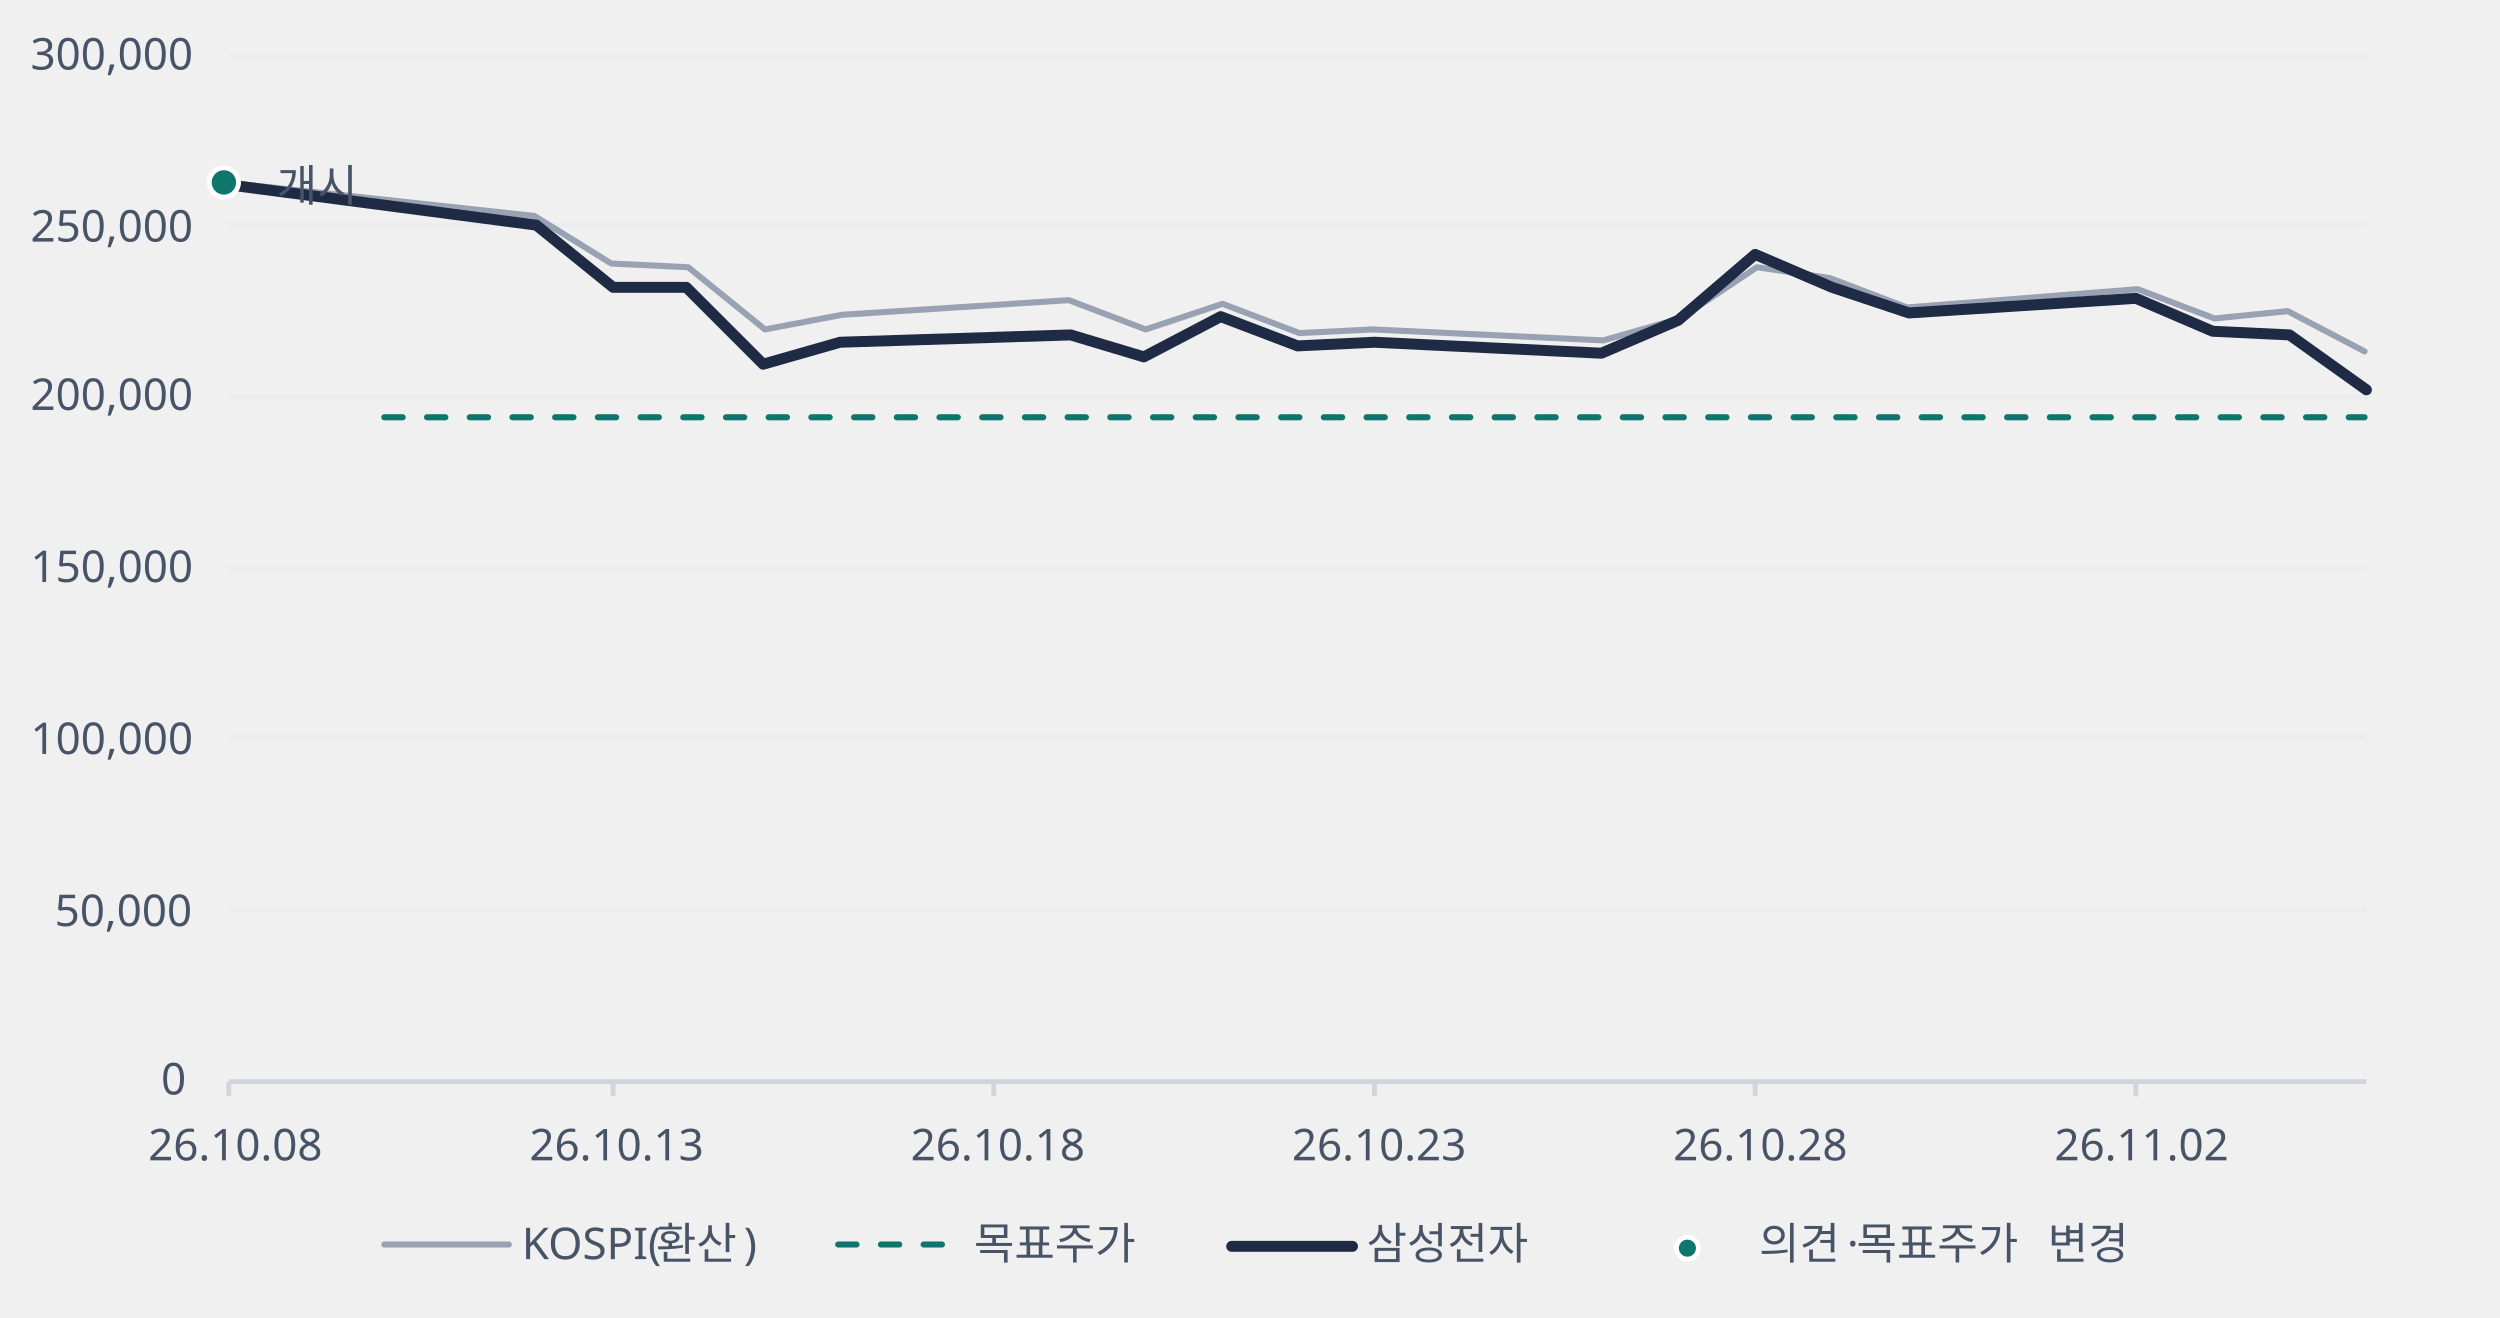
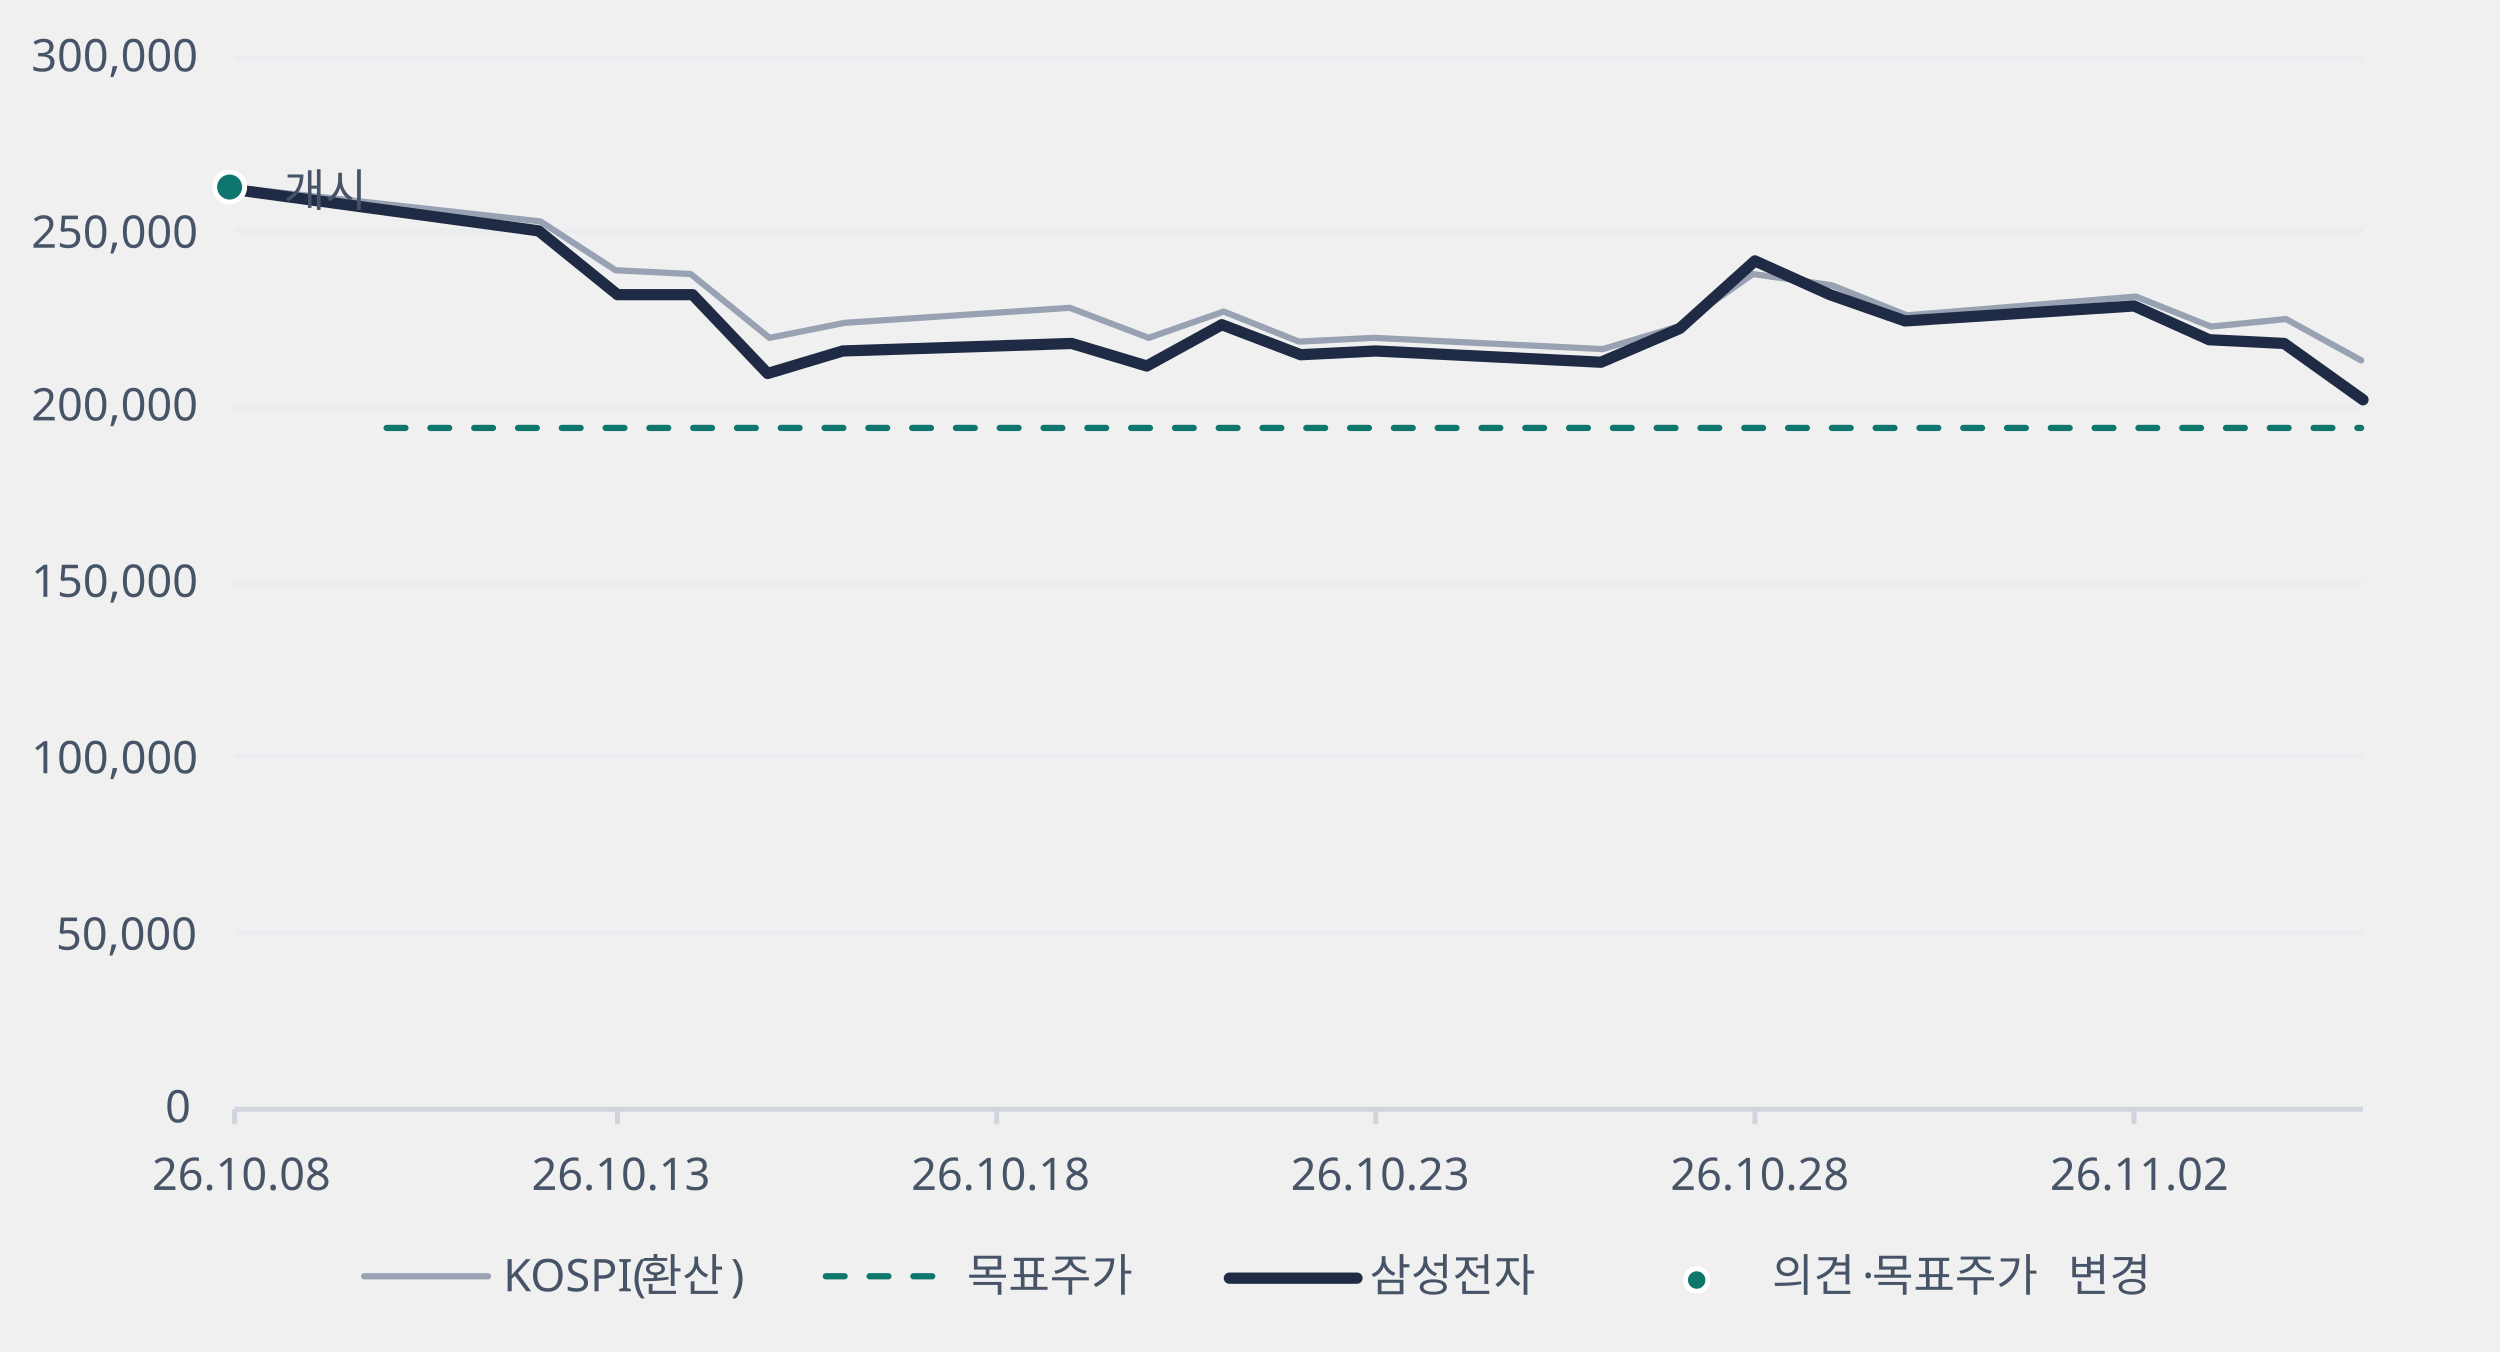
- <svg xmlns="http://www.w3.org/2000/svg" width="683" height="360" xml:space="preserve" overflow="hidden">
+ <svg xmlns="http://www.w3.org/2000/svg" width="666" height="360" xml:space="preserve" overflow="hidden">
  <defs>
    <clipPath id="clip0">
-       <rect x="763" y="13" width="683" height="360" />
+       <rect x="971" y="13" width="666" height="360" />
    </clipPath>
  </defs>
-   <g clip-path="url(#clip0)" transform="translate(-763 -13)">
+   <g clip-path="url(#clip0)" transform="translate(-971 -13)">
    <g>
-       <path d="M825.5 261.5 1409.5 261.5M825.5 214.5 1409.5 214.5M825.5 168.5 1409.5 168.5M825.5 121.5 1409.5 121.5M825.5 74.5 1409.5 74.5M825.5 28.5 1409.5 28.5" stroke="#EAECF0" stroke-width="1.333" stroke-linejoin="round" stroke-miterlimit="10" fill="none" />
+       <path d="M1033.5 261.5 1600.5 261.5M1033.5 214.5 1600.5 214.5M1033.5 168.5 1600.5 168.5M1033.5 121.5 1600.5 121.5M1033.5 74.5 1600.5 74.5M1033.5 28.5 1600.5 28.5" stroke="#EAECF0" stroke-width="1.333" stroke-linejoin="round" stroke-miterlimit="10" fill="none" />
    </g>
    <g>
-       <path d="M825.5 308.5 1409.5 308.5" stroke="#D0D5DD" stroke-width="1.333" stroke-linejoin="round" stroke-miterlimit="10" fill="none" fill-rule="evenodd" />
+       <path d="M1033.5 308.5 1600.5 308.5" stroke="#D0D5DD" stroke-width="1.333" stroke-linejoin="round" stroke-miterlimit="10" fill="none" fill-rule="evenodd" />
    </g>
    <g>
-       <path d="M825.5 308.5 825.5 312.5M930.5 308.5 930.5 312.5M1034.5 308.5 1034.5 312.5M1138.5 308.5 1138.5 312.5M1242.5 308.5 1242.5 312.5M1346.5 308.5 1346.5 312.5" stroke="#D0D5DD" stroke-width="1.333" stroke-linejoin="round" stroke-miterlimit="10" fill="none" />
+       <path d="M1033.5 308.5 1033.5 312.5M1135.5 308.5 1135.5 312.5M1236.5 308.5 1236.5 312.5M1337.5 308.5 1337.5 312.5M1438.5 308.5 1438.5 312.5M1539.5 308.5 1539.5 312.5" stroke="#D0D5DD" stroke-width="1.333" stroke-linejoin="round" stroke-miterlimit="10" fill="none" />
    </g>
    <g>
-       <path d="M826 63 909 72 930 85 951 86 972 103 993 99 1055 95 1076 103 1097 96 1118 104 1138 103 1201 106 1222 100 1243 86 1263 89 1284 97 1347 92 1368 100 1388 98 1409 109" stroke="#98A2B3" stroke-width="1.667" stroke-linecap="round" stroke-linejoin="round" stroke-miterlimit="10" fill="none" />
+       <path d="M1034 63 1115 72 1135 85 1155 86 1176 103 1196 99 1256 95 1277 103 1297 96 1317 104 1337 103 1398 106 1418 100 1438 86 1459 89 1479 97 1540 92 1560 100 1580 98 1600 109" stroke="#98A2B3" stroke-width="1.667" stroke-linecap="round" stroke-linejoin="round" stroke-miterlimit="10" fill="none" />
    </g>
    <g>
-       <path d="M868 127 1409 127" stroke="#0F766E" stroke-width="1.667" stroke-linecap="round" stroke-linejoin="round" stroke-miterlimit="10" stroke-dasharray="5 6.667" fill="none" />
+       <path d="M1074 127 1600 127" stroke="#0F766E" stroke-width="1.667" stroke-linecap="round" stroke-linejoin="round" stroke-miterlimit="10" stroke-dasharray="5 6.667" fill="none" />
    </g>
    <g>
-       <path d="M825.5 63.5 909.5 74.5 930.5 91.5 950.5 91.5 971.5 112.5 992.5 106.5 1055.5 104.5 1075.5 110.5 1096.5 99.5 1117.5 107.5 1138.5 106.5 1200.5 109.5 1221.5 100.5 1242.5 82.5 1263.5 91.5 1284.5 98.5 1346.5 94.5 1367.5 103.5 1388.5 104.5 1409.5 119.5" stroke="#1F2A44" stroke-width="3" stroke-linecap="round" stroke-linejoin="round" stroke-miterlimit="10" fill="none" />
+       <path d="M1033.5 63.5 1114.5 74.5 1135.5 91.5 1155.5 91.5 1175.5 112.5 1195.5 106.5 1256.5 104.5 1276.5 110.5 1296.5 99.5 1317.5 107.5 1337.5 106.5 1397.5 109.5 1418.5 100.5 1438.5 82.5 1458.5 91.5 1478.5 98.5 1539.5 94.5 1559.5 103.5 1579.5 104.5 1600.5 119.5" stroke="#1F2A44" stroke-width="3" stroke-linecap="round" stroke-linejoin="round" stroke-miterlimit="10" fill="none" />
    </g>
    <g>
-       <path d="M828.167 62.833C828.167 65.042 826.376 66.833 824.167 66.833 821.958 66.833 820.167 65.042 820.167 62.833 820.167 60.624 821.958 58.833 824.167 58.833 826.376 58.833 828.167 60.624 828.167 62.833Z" stroke="#FFFFFF" stroke-width="1.333" stroke-linejoin="round" stroke-miterlimit="10" fill="#0F766E" />
+       <path d="M1036.17 62.833C1036.17 65.042 1034.38 66.833 1032.17 66.833 1029.96 66.833 1028.17 65.042 1028.17 62.833 1028.17 60.624 1029.96 58.833 1032.17 58.833 1034.38 58.833 1036.17 60.624 1036.17 62.833Z" stroke="#FFFFFF" stroke-width="1.333" stroke-linejoin="round" stroke-miterlimit="10" fill="#0F766E" />
    </g>
    <g>
-       <text fill="#475467" font-family="Malgun Gothic,Malgun Gothic_MSFontService,sans-serif" font-weight="400" font-size="12" transform="translate(838.6 68)">개시</text>
+       <text fill="#475467" font-family="Malgun Gothic,Malgun Gothic_MSFontService,sans-serif" font-weight="400" font-size="12" transform="translate(1046.6 68)">개시</text>
    </g>
    <g>
-       <text fill="#475467" font-family="Malgun Gothic,Malgun Gothic_MSFontService,sans-serif" font-weight="400" font-size="12" transform="translate(806.994 312)">0</text>
+       <text fill="#475467" font-family="Malgun Gothic,Malgun Gothic_MSFontService,sans-serif" font-weight="400" font-size="12" transform="translate(1014.99 312)">0</text>
    </g>
    <g>
-       <text fill="#475467" font-family="Malgun Gothic,Malgun Gothic_MSFontService,sans-serif" font-weight="400" font-size="12" transform="translate(777.94 266)">50,000</text>
+       <text fill="#475467" font-family="Malgun Gothic,Malgun Gothic_MSFontService,sans-serif" font-weight="400" font-size="12" transform="translate(985.94 266)">50,000</text>
    </g>
    <g>
-       <text fill="#475467" font-family="Malgun Gothic,Malgun Gothic_MSFontService,sans-serif" font-weight="400" font-size="12" transform="translate(771.333 219)">100,000</text>
+       <text fill="#475467" font-family="Malgun Gothic,Malgun Gothic_MSFontService,sans-serif" font-weight="400" font-size="12" transform="translate(979.333 219)">100,000</text>
    </g>
    <g>
-       <text fill="#475467" font-family="Malgun Gothic,Malgun Gothic_MSFontService,sans-serif" font-weight="400" font-size="12" transform="translate(771.333 172)">150,000</text>
+       <text fill="#475467" font-family="Malgun Gothic,Malgun Gothic_MSFontService,sans-serif" font-weight="400" font-size="12" transform="translate(979.333 172)">150,000</text>
    </g>
    <g>
-       <text fill="#475467" font-family="Malgun Gothic,Malgun Gothic_MSFontService,sans-serif" font-weight="400" font-size="12" transform="translate(771.333 125)">200,000</text>
+       <text fill="#475467" font-family="Malgun Gothic,Malgun Gothic_MSFontService,sans-serif" font-weight="400" font-size="12" transform="translate(979.333 125)">200,000</text>
    </g>
    <g>
-       <text fill="#475467" font-family="Malgun Gothic,Malgun Gothic_MSFontService,sans-serif" font-weight="400" font-size="12" transform="translate(771.333 79)">250,000</text>
+       <text fill="#475467" font-family="Malgun Gothic,Malgun Gothic_MSFontService,sans-serif" font-weight="400" font-size="12" transform="translate(979.333 79)">250,000</text>
    </g>
    <g>
-       <text fill="#475467" font-family="Malgun Gothic,Malgun Gothic_MSFontService,sans-serif" font-weight="400" font-size="12" transform="translate(771.333 32)">300,000</text>
+       <text fill="#475467" font-family="Malgun Gothic,Malgun Gothic_MSFontService,sans-serif" font-weight="400" font-size="12" transform="translate(979.333 32)">300,000</text>
    </g>
    <g>
-       <text fill="#475467" font-family="Malgun Gothic,Malgun Gothic_MSFontService,sans-serif" font-weight="400" font-size="12" transform="translate(803.487 330)">26.10.08</text>
+       <text fill="#475467" font-family="Malgun Gothic,Malgun Gothic_MSFontService,sans-serif" font-weight="400" font-size="12" transform="translate(1011.49 330)">26.10.08</text>
    </g>
    <g>
-       <text fill="#475467" font-family="Malgun Gothic,Malgun Gothic_MSFontService,sans-serif" font-weight="400" font-size="12" transform="translate(907.645 330)">26.10.13</text>
+       <text fill="#475467" font-family="Malgun Gothic,Malgun Gothic_MSFontService,sans-serif" font-weight="400" font-size="12" transform="translate(1112.61 330)">26.10.13</text>
    </g>
    <g>
-       <text fill="#475467" font-family="Malgun Gothic,Malgun Gothic_MSFontService,sans-serif" font-weight="400" font-size="12" transform="translate(1011.8 330)">26.10.18</text>
+       <text fill="#475467" font-family="Malgun Gothic,Malgun Gothic_MSFontService,sans-serif" font-weight="400" font-size="12" transform="translate(1213.73 330)">26.10.18</text>
    </g>
    <g>
-       <text fill="#475467" font-family="Malgun Gothic,Malgun Gothic_MSFontService,sans-serif" font-weight="400" font-size="12" transform="translate(1115.96 330)">26.10.23</text>
+       <text fill="#475467" font-family="Malgun Gothic,Malgun Gothic_MSFontService,sans-serif" font-weight="400" font-size="12" transform="translate(1314.85 330)">26.10.23</text>
    </g>
    <g>
-       <text fill="#475467" font-family="Malgun Gothic,Malgun Gothic_MSFontService,sans-serif" font-weight="400" font-size="12" transform="translate(1220.12 330)">26.10.28</text>
+       <text fill="#475467" font-family="Malgun Gothic,Malgun Gothic_MSFontService,sans-serif" font-weight="400" font-size="12" transform="translate(1415.98 330)">26.10.28</text>
    </g>
    <g>
-       <text fill="#475467" font-family="Malgun Gothic,Malgun Gothic_MSFontService,sans-serif" font-weight="400" font-size="12" transform="translate(1324.28 330)">26.11.02</text>
+       <text fill="#475467" font-family="Malgun Gothic,Malgun Gothic_MSFontService,sans-serif" font-weight="400" font-size="12" transform="translate(1517.1 330)">26.11.02</text>
    </g>
    <g>
-       <path d="M868 353 902 353" stroke="#98A2B3" stroke-width="1.667" stroke-linecap="round" stroke-linejoin="round" stroke-miterlimit="10" fill="none" fill-rule="evenodd" />
+       <path d="M1068 353 1101 353" stroke="#98A2B3" stroke-width="1.667" stroke-linecap="round" stroke-linejoin="round" stroke-miterlimit="10" fill="none" fill-rule="evenodd" />
    </g>
    <g>
-       <text fill="#475467" font-family="Malgun Gothic,Malgun Gothic_MSFontService,sans-serif" font-weight="400" font-size="12" transform="translate(905.573 357)">KOSPI(</text>
+       <text fill="#475467" font-family="Malgun Gothic,Malgun Gothic_MSFontService,sans-serif" font-weight="400" font-size="12" transform="translate(1105.07 357)">KOSPI(</text>
    </g>
    <g>
-       <text fill="#475467" font-family="Malgun Gothic,Malgun Gothic_MSFontService,sans-serif" font-weight="400" font-size="12" transform="translate(942.193 357)">환산</text>
+       <text fill="#475467" font-family="Malgun Gothic,Malgun Gothic_MSFontService,sans-serif" font-weight="400" font-size="12" transform="translate(1141.69 357)">환산</text>
    </g>
    <g>
-       <text fill="#475467" font-family="Malgun Gothic,Malgun Gothic_MSFontService,sans-serif" font-weight="400" font-size="12" transform="translate(966.193 357)">)</text>
+       <text fill="#475467" font-family="Malgun Gothic,Malgun Gothic_MSFontService,sans-serif" font-weight="400" font-size="12" transform="translate(1165.69 357)">)</text>
    </g>
    <g>
-       <path d="M992 353 1025 353" stroke="#0F766E" stroke-width="1.667" stroke-linecap="round" stroke-linejoin="round" stroke-miterlimit="10" stroke-dasharray="5 6.667" fill="none" fill-rule="evenodd" />
+       <path d="M1191 353 1225 353" stroke="#0F766E" stroke-width="1.667" stroke-linecap="round" stroke-linejoin="round" stroke-miterlimit="10" stroke-dasharray="5 6.667" fill="none" fill-rule="evenodd" />
    </g>
    <g>
-       <text fill="#475467" font-family="Malgun Gothic,Malgun Gothic_MSFontService,sans-serif" font-weight="400" font-size="12" transform="translate(1029.09 357)">목표주가</text>
+       <text fill="#475467" font-family="Malgun Gothic,Malgun Gothic_MSFontService,sans-serif" font-weight="400" font-size="12" transform="translate(1228.59 357)">목표주가</text>
    </g>
    <g>
-       <path d="M1099.5 353.5 1132.5 353.5" stroke="#1F2A44" stroke-width="3" stroke-linecap="round" stroke-linejoin="round" stroke-miterlimit="10" fill="none" fill-rule="evenodd" />
+       <path d="M1298.5 353.5 1332.5 353.5" stroke="#1F2A44" stroke-width="3" stroke-linecap="round" stroke-linejoin="round" stroke-miterlimit="10" fill="none" fill-rule="evenodd" />
    </g>
    <g>
-       <text fill="#475467" font-family="Malgun Gothic,Malgun Gothic_MSFontService,sans-serif" font-weight="400" font-size="12" transform="translate(1136.34 357)">삼성전자</text>
+       <text fill="#475467" font-family="Malgun Gothic,Malgun Gothic_MSFontService,sans-serif" font-weight="400" font-size="12" transform="translate(1335.84 357)">삼성전자</text>
    </g>
    <g>
-       <path d="M1227 354C1227 355.657 1225.66 357 1224 357 1222.34 357 1221 355.657 1221 354 1221 352.343 1222.34 351 1224 351 1225.66 351 1227 352.343 1227 354Z" stroke="#FFFFFF" stroke-width="1.333" stroke-linejoin="round" stroke-miterlimit="10" fill="#0F766E" />
+       <path d="M1426 354C1426 355.657 1424.66 357 1423 357 1421.34 357 1420 355.657 1420 354 1420 352.343 1421.34 351 1423 351 1424.66 351 1426 352.343 1426 354Z" stroke="#FFFFFF" stroke-width="1.333" stroke-linejoin="round" stroke-miterlimit="10" fill="#0F766E" />
    </g>
    <g>
-       <text fill="#475467" font-family="Malgun Gothic,Malgun Gothic_MSFontService,sans-serif" font-weight="400" font-size="12" transform="translate(1243.58 357)">의견</text>
+       <text fill="#475467" font-family="Malgun Gothic,Malgun Gothic_MSFontService,sans-serif" font-weight="400" font-size="12" transform="translate(1443.08 357)">의견</text>
    </g>
    <g>
-       <text fill="#475467" font-family="Malgun Gothic,Malgun Gothic_MSFontService,sans-serif" font-weight="400" font-size="12" transform="translate(1267.58 357)">·</text>
+       <text fill="#475467" font-family="Malgun Gothic,Malgun Gothic_MSFontService,sans-serif" font-weight="400" font-size="12" transform="translate(1467.08 357)">·</text>
    </g>
    <g>
-       <text fill="#475467" font-family="Malgun Gothic,Malgun Gothic_MSFontService,sans-serif" font-weight="400" font-size="12" transform="translate(1270.21 357)">목표주가</text>
+       <text fill="#475467" font-family="Malgun Gothic,Malgun Gothic_MSFontService,sans-serif" font-weight="400" font-size="12" transform="translate(1469.71 357)">목표주가</text>
    </g>
    <g>
-       <text fill="#475467" font-family="Malgun Gothic,Malgun Gothic_MSFontService,sans-serif" font-weight="400" font-size="12" transform="translate(1322.43 357)">변경</text>
+       <text fill="#475467" font-family="Malgun Gothic,Malgun Gothic_MSFontService,sans-serif" font-weight="400" font-size="12" transform="translate(1521.93 357)">변경</text>
    </g>
  </g>
</svg>
